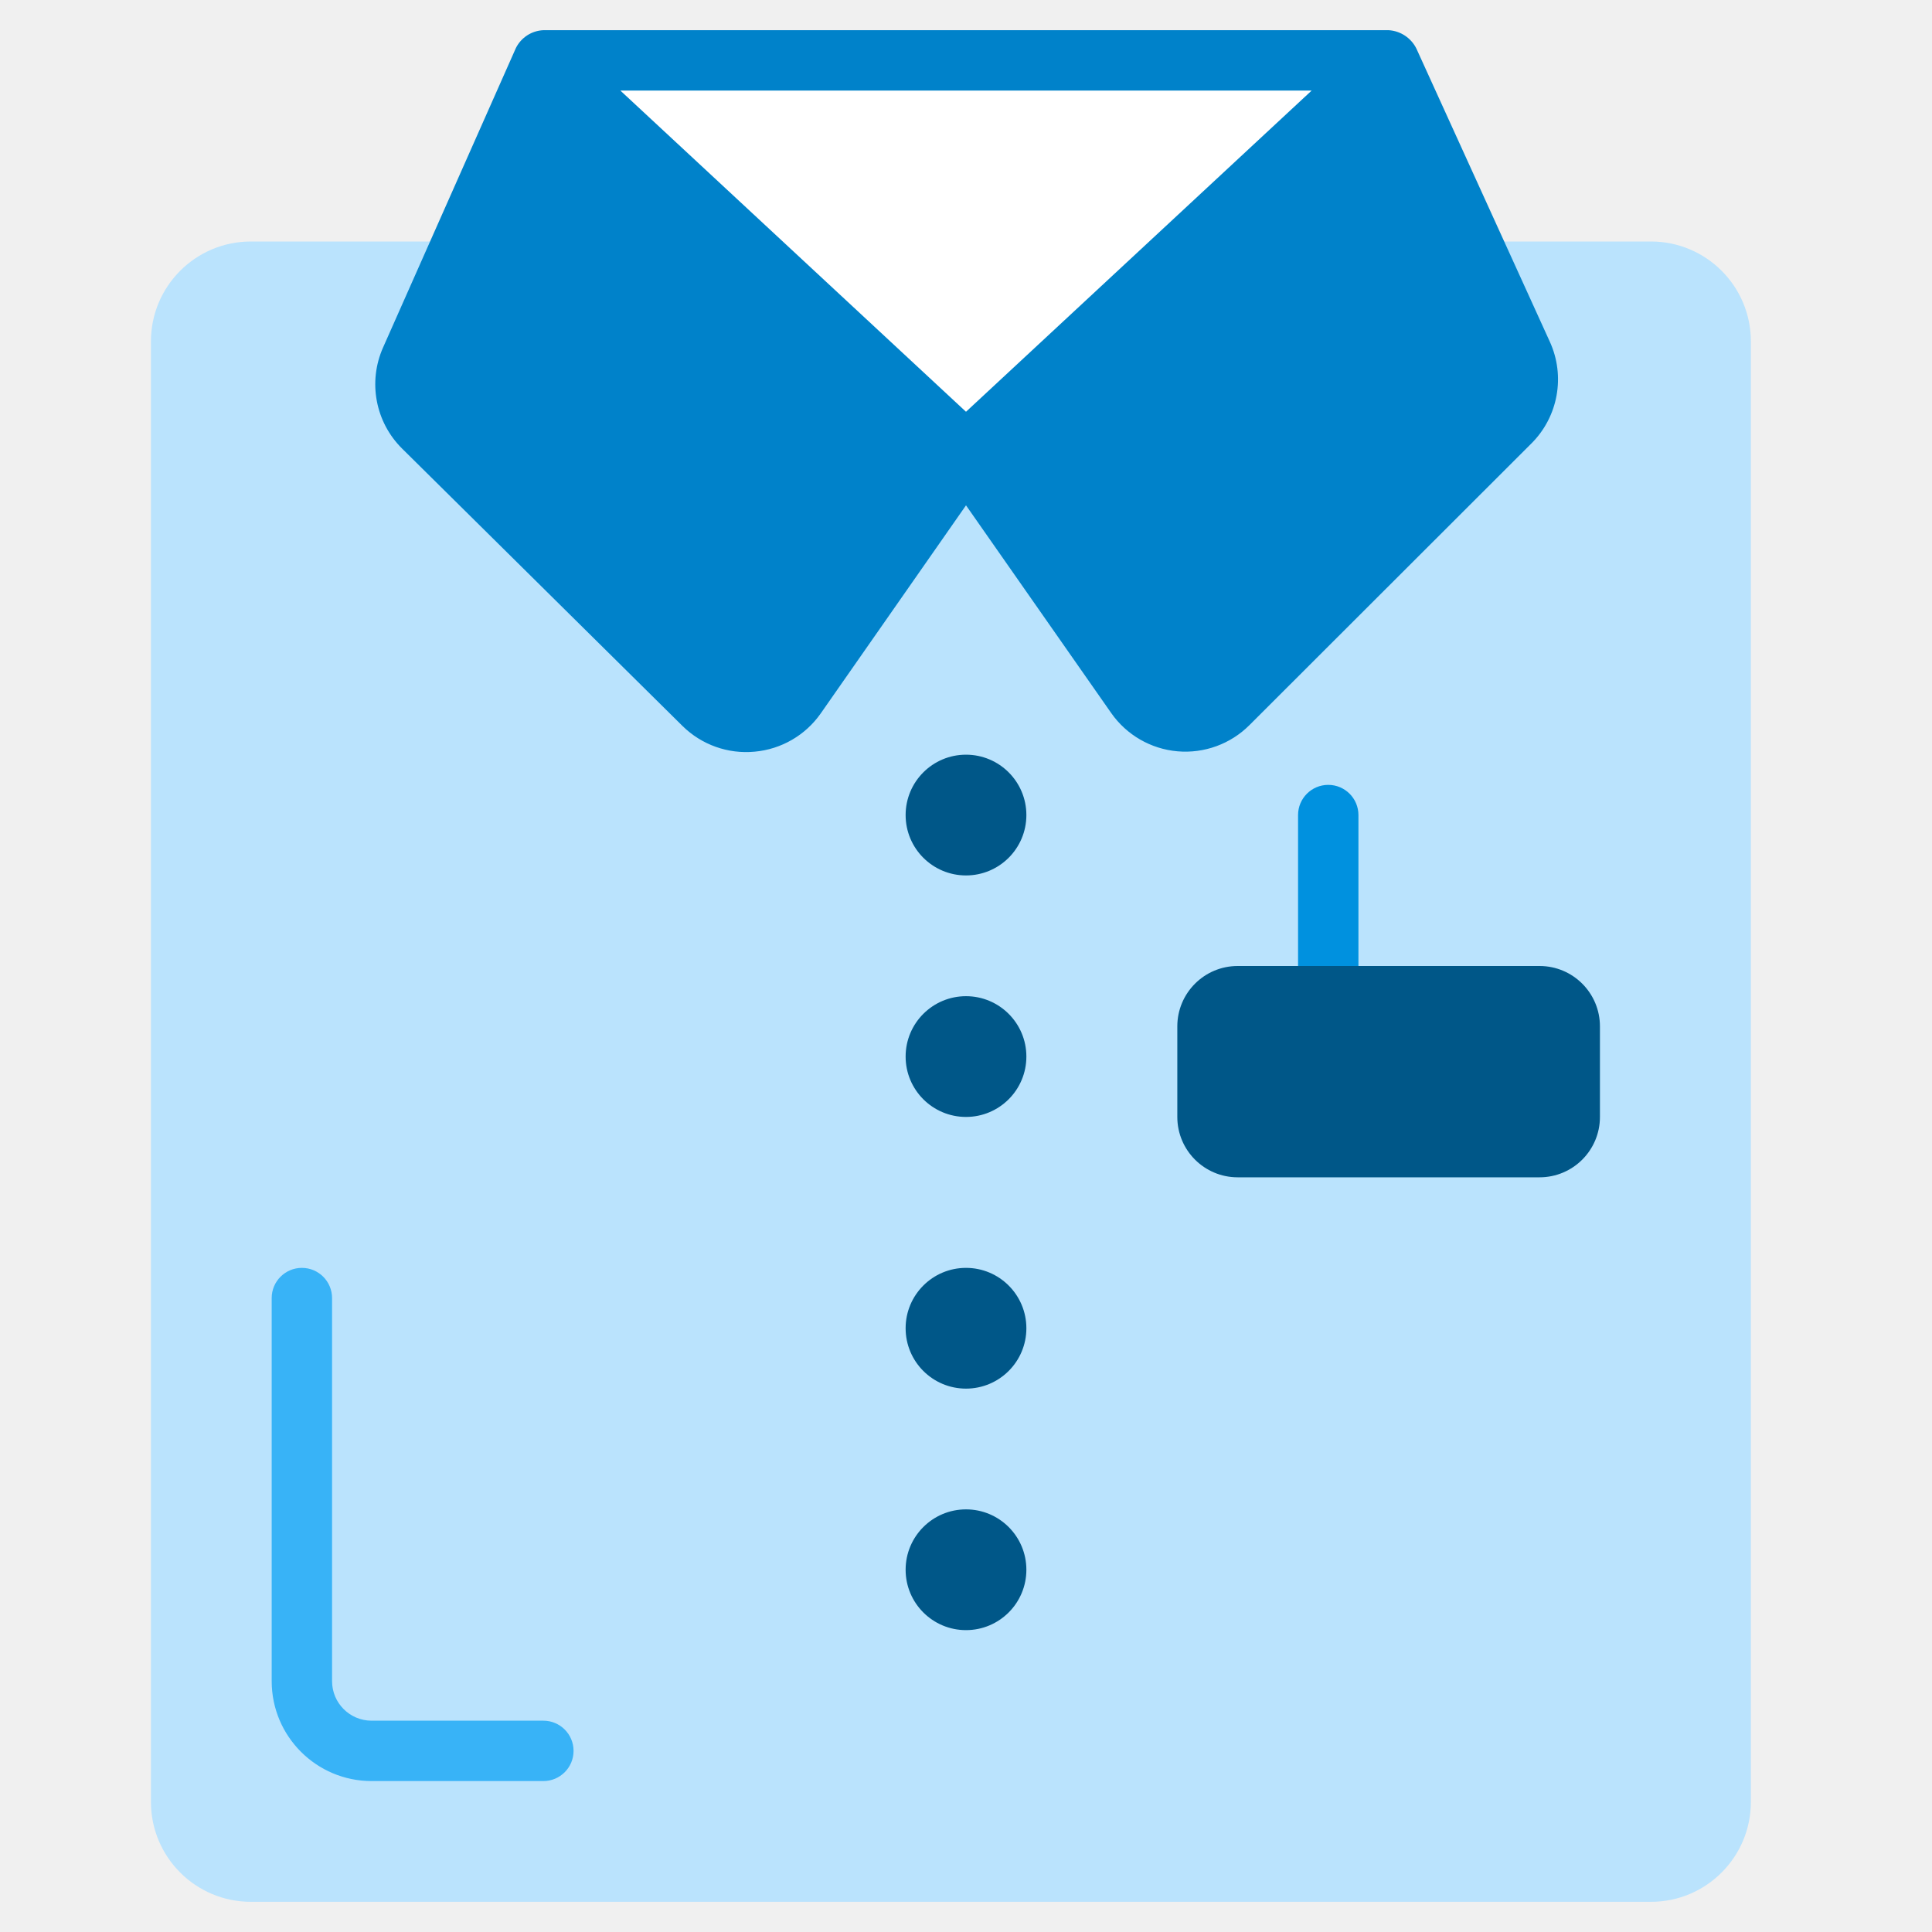
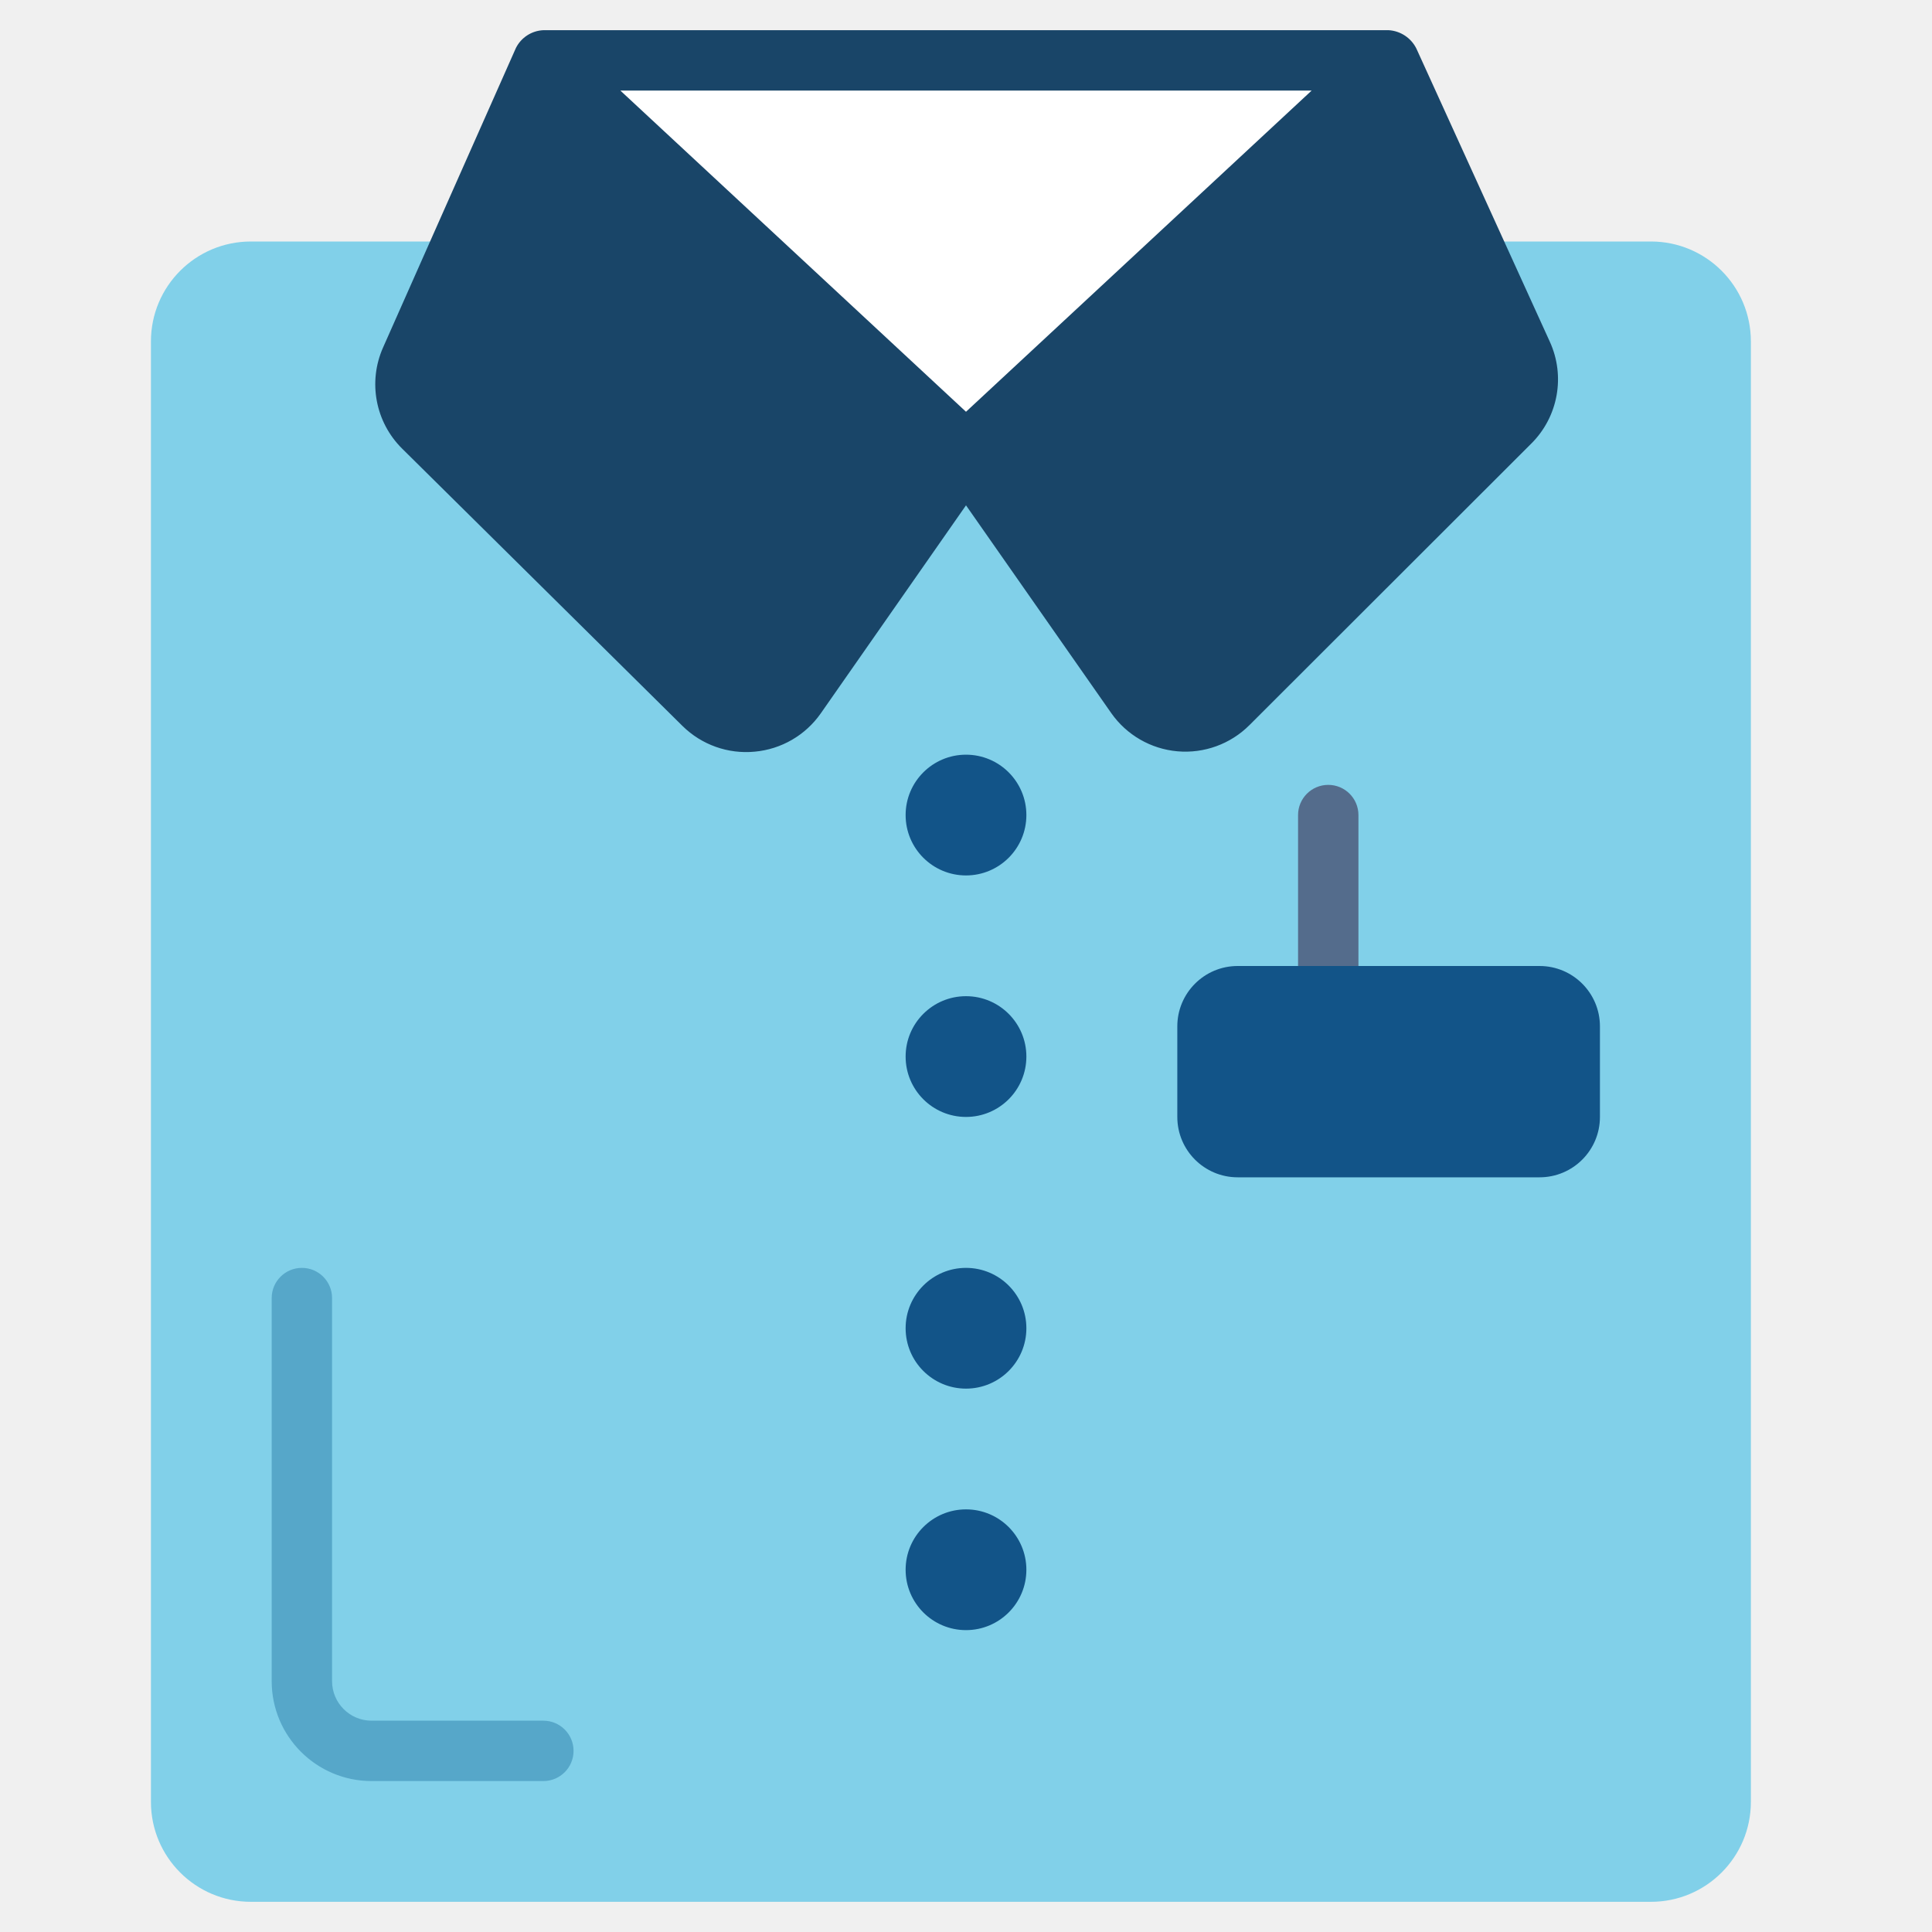
<svg xmlns="http://www.w3.org/2000/svg" width="800px" height="800px" viewBox="0 0 64 64">
  <defs>
-     <style>
- .cls-1{fill:#BAE3FD;}
- .cls-2{fill:#38B3F7;}
- .cls-3{fill:#ffffff;}
- .cls-4{fill:#0082CA;}
- .cls-5{fill:#005788;}
- .cls-6{fill:#0091DF;}
- </style>
+     <style>.cls-1{fill:#81d0e9;}.cls-2{fill:#56a7c9;}.cls-3{fill:#ffffff;}.cls-4{fill:#194568;}.cls-5{fill:#125488;}.cls-6{fill:#546c8c;}</style>
  </defs>
  <g id="main">
    <rect class="cls-1" height="55" rx="3.31" width="53" x="5" y="8" />
    <path class="cls-2" d="M18,59H12.31A3.31,3.31,0,0,1,9,55.69V43a1,1,0,0,1,2,0V55.69A1.31,1.31,0,0,0,12.31,57H18a1,1,0,0,1,0,2Z" />
    <rect class="cls-3" height="12.56" width="26.38" x="18.63" y="2.25" />
    <path class="cls-4" d="M51.34,11.32,46.92,1.61h0A1.1,1.1,0,0,0,46,1H18a1.07,1.07,0,0,0-.91.59l-4.4,9.92a3,3,0,0,0,.63,3.35l9.29,9.19A3,3,0,0,0,25,24.9a3,3,0,0,0,2.19-1.27L32,16.74l4.81,6.88a3,3,0,0,0,4.58.4l9.34-9.33A3,3,0,0,0,51.34,11.32ZM32,13.64,20.55,3h22.9Z" />
    <path class="cls-5" d="M32,29a2,2,0,1,1,2-2A2,2,0,0,1,32,29Zm0-2h0Zm0,0h0Zm0,0h0Zm0,0h0Zm0,0h0Zm0,0h0Zm0,0h0Zm0,0h0Z" />
    <path class="cls-5" d="M32,37a2,2,0,1,1,2-2A2,2,0,0,1,32,37Zm0-2h0Zm0,0h0Zm0,0h0Zm0,0h0Zm0,0h0Zm0,0h0Zm0,0h0Zm0,0h0Z" />
    <path class="cls-5" d="M32,46a2,2,0,1,1,2-2A2,2,0,0,1,32,46Zm0-2h0Zm0,0h0Zm0,0h0Zm0,0h0Zm0,0h0Zm0,0h0Zm0,0h0Zm0,0h0Z" />
    <path class="cls-5" d="M32,54a2,2,0,1,1,2-2A2,2,0,0,1,32,54Zm0-2h0Zm0,0h0Zm0,0h0Zm0,0h0Zm0,0h0Zm0,0h0Zm0,0h0Zm0,0h0Z" />
    <path class="cls-6" d="M44,34a1,1,0,0,1-1-1V27a1,1,0,0,1,2,0v6A1,1,0,0,1,44,34Z" />
    <rect class="cls-5" height="7" rx="2" width="14" x="39" y="32" />
  </g>
</svg>
